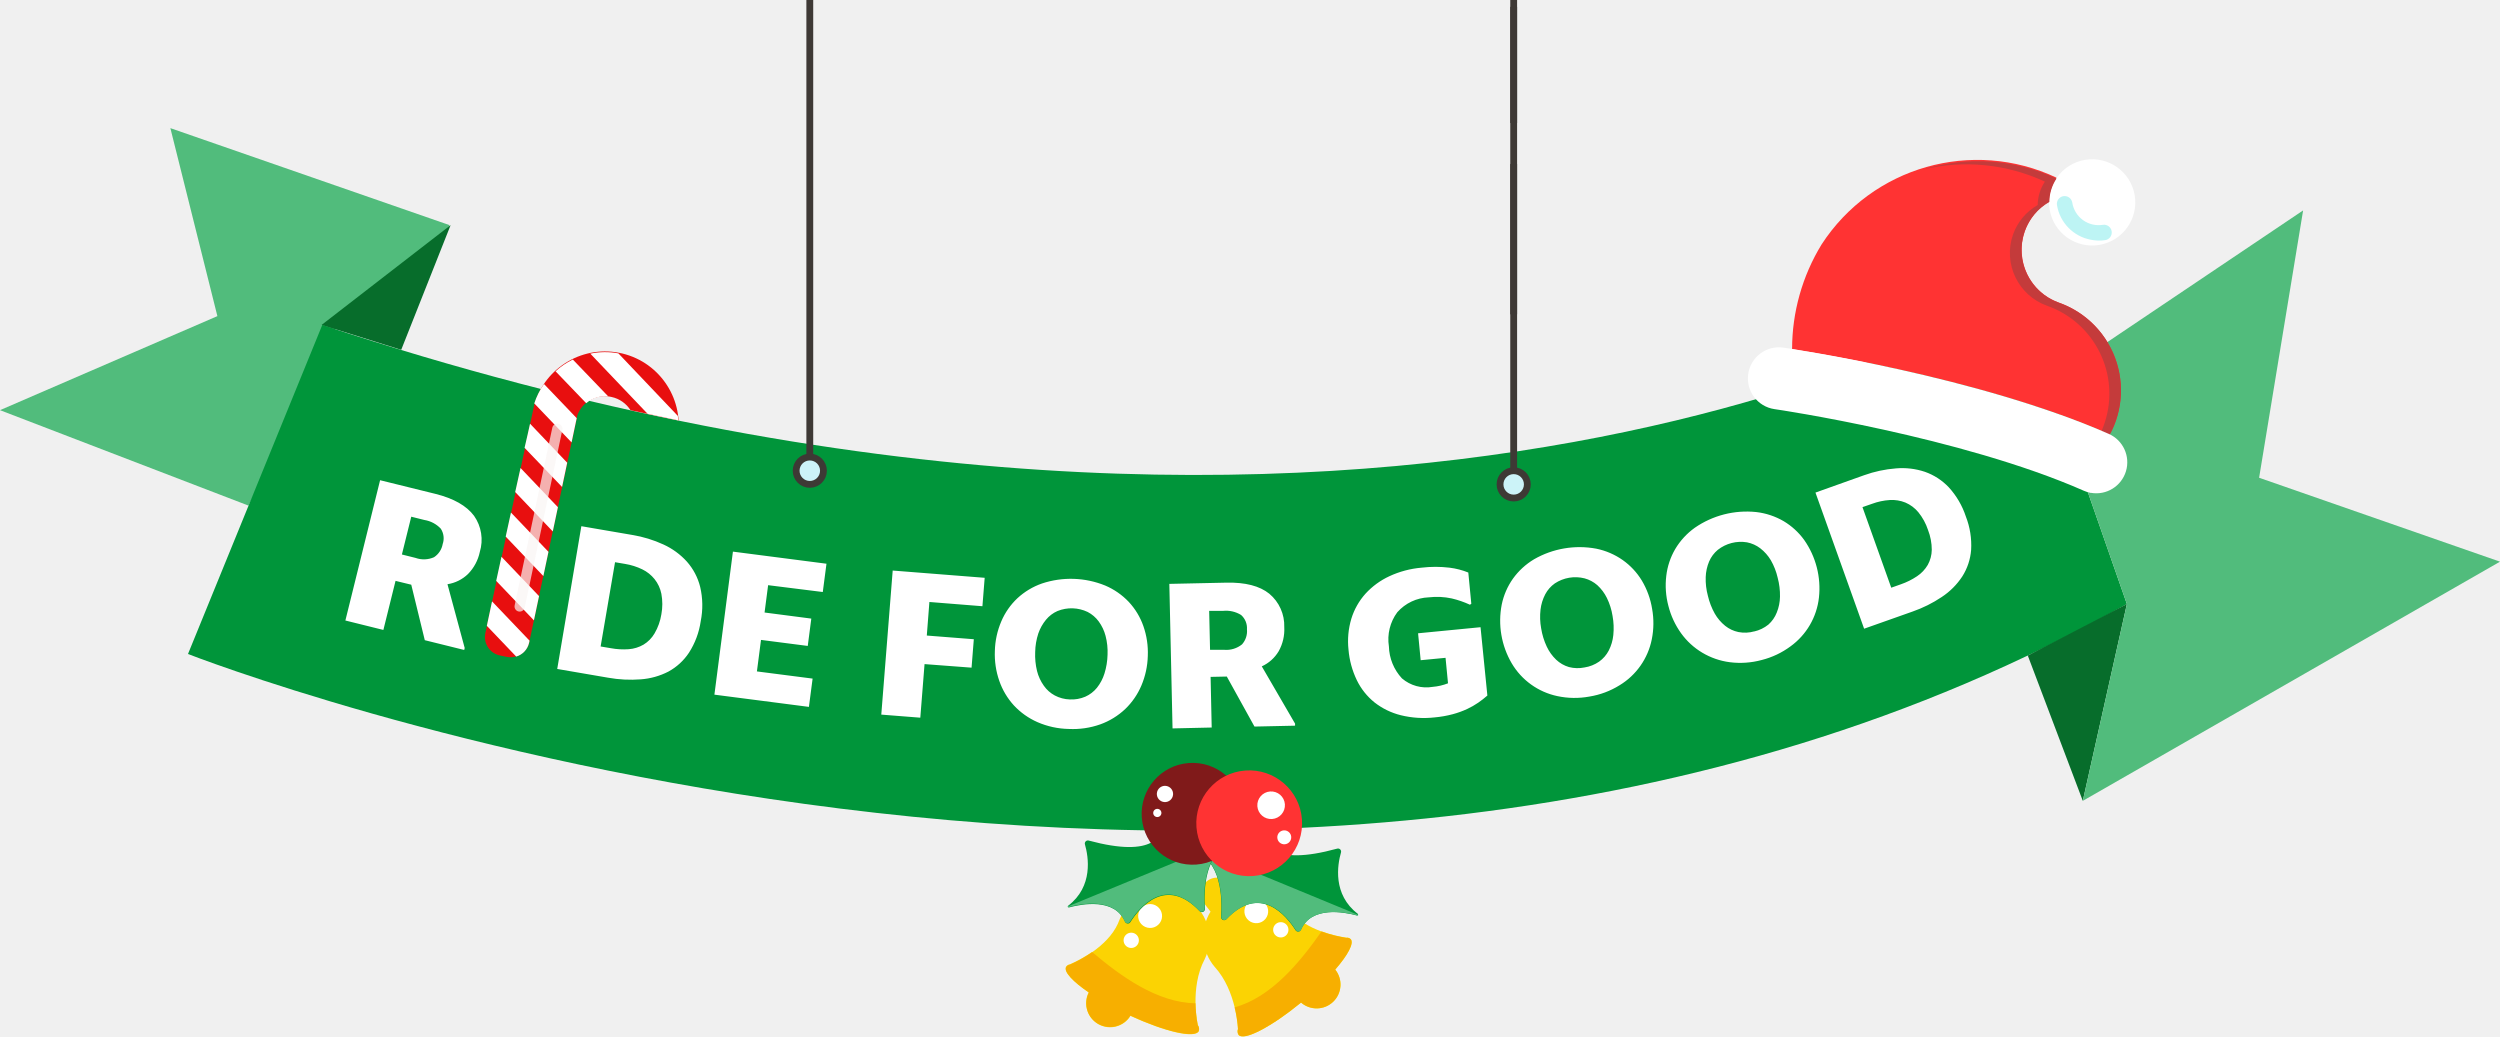
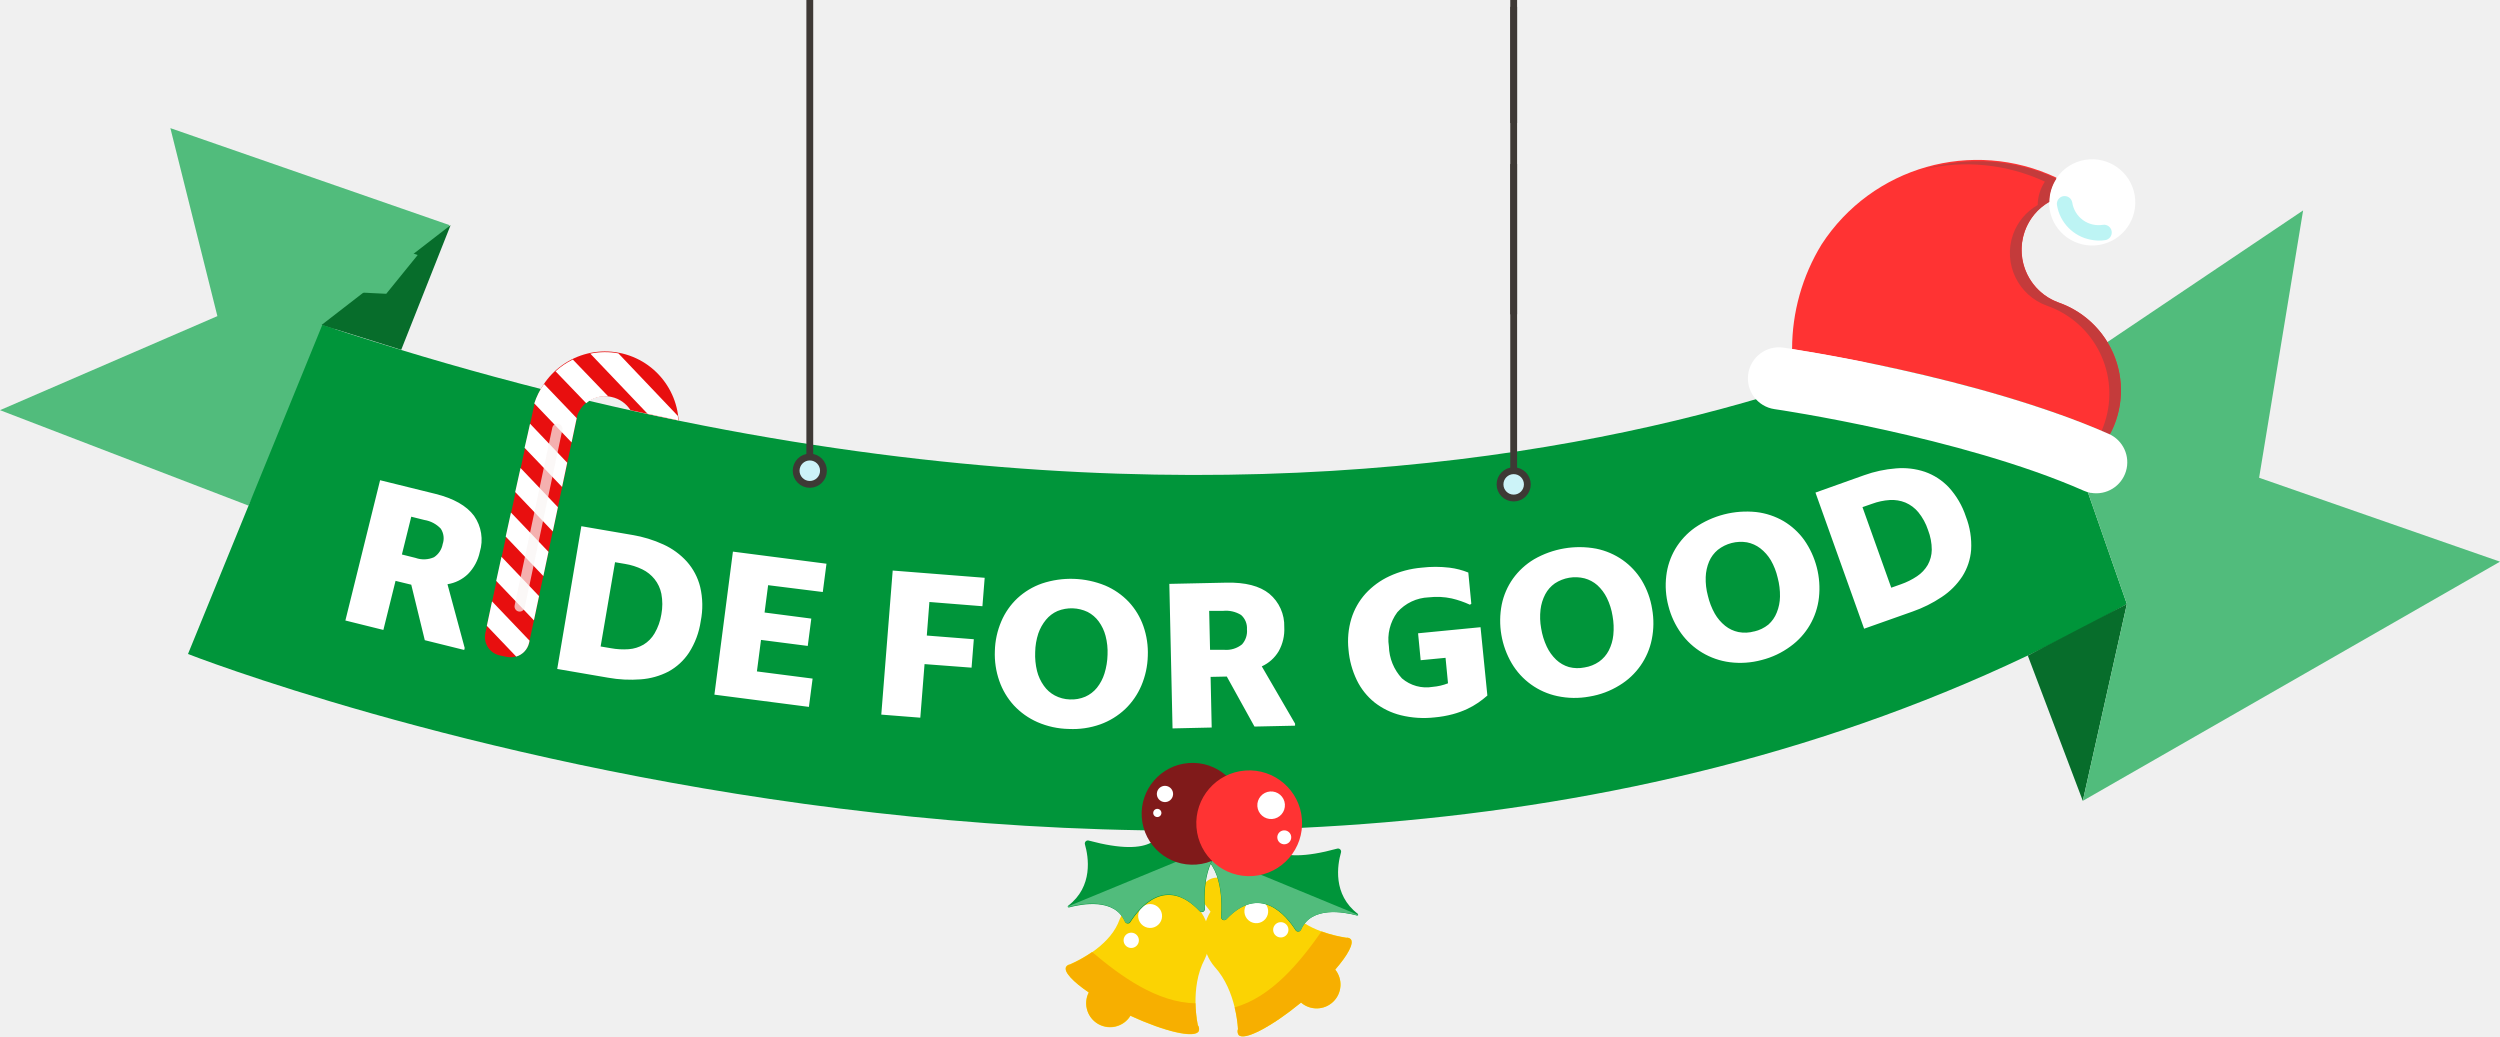
<svg xmlns="http://www.w3.org/2000/svg" viewBox="0 0 365.83 151.67">
  <defs>
    <style>.cls-1,.cls-7{fill:none}.cls-2{isolation:isolate}.cls-3{fill:#51bc7c}.cls-4{fill:#00953a}.cls-5{fill:#076d2b}.cls-6{fill:#fff}.cls-7,.cls-8{stroke:#3e3935;stroke-miterlimit:10}.cls-8{fill:#ccf3f8}.cls-9{clip-path:url(#clip-path)}.cls-10{fill:#e80f0f}.cls-11{fill:#f9f5f4;opacity:.7}.cls-12{fill:#ffd731}.cls-13,.cls-14{fill:#fbd303}.cls-14{mix-blend-mode:multiply}.cls-15{fill:#801a1a}.cls-16{fill:#f33}.cls-17{fill:#bdf4f4}.cls-18{fill:#c43b3b}</style>
    <clipPath id="clip-path">
      <path class="cls-1" d="M90.49 59.65l11.44 2.43-4.33-13.41-15.33-7.25-12.35 8.16-3.08 13.8s-4.34 33.21-4.34 33.5 15.68 7.21 15.68 7.21" />
    </clipPath>
  </defs>
  <g class="cls-2">
    <g id="Layer_2" data-name="Layer 2">
-       <g id="signboard">
-         <path class="cls-3" d="M65.77 32.94L24.93 18.75l6.88 27.51L0 60.02l36.37 13.97 12.59-25.85 10.32 1.2 6.49-16.4z" />
-         <path class="cls-4" d="M47.16 47.55L27.51 95.7s159.91 62.76 283.72-7.31l-15.9-45.57s-90.96 56.75-248.17 4.73z" />
-         <path class="cls-5" d="M311.23 88.39l-6.45 28.8-8.05-21.26 14.5-7.54z" />
-         <path class="cls-3" d="M299.85 55.79l37.17-25-6.44 39.12 35.25 12.28-61.05 35 6.45-28.8-11.38-32.6z" />
-         <path class="cls-5" d="M58.71 51.19l7.23-18.25-18.87 14.6 11.64 3.65z" />
-         <path class="cls-6" d="M60.18 85.56l-2.3-.56-1.78 7.18-5.56-1.38 5.08-20.53 8.1 2q4 1 5.65 3.21a6.1 6.1 0 0 1 .84 5.29A6.51 6.51 0 0 1 68.48 84a5.55 5.55 0 0 1-3 1.49L68 94.82l-.07.29-5.77-1.43zm0-9.95l-1.37 5.53 2 .5a3.65 3.65 0 0 0 2.7-.1 2.9 2.9 0 0 0 1.27-1.93 2.57 2.57 0 0 0-.28-2.25 4.22 4.22 0 0 0-2.4-1.27zM85.07 77l7.45 1.28a17.85 17.85 0 0 1 4.57 1.4 10.51 10.51 0 0 1 3.43 2.51 8.77 8.77 0 0 1 1.94 3.7 11.78 11.78 0 0 1 .08 5 11.58 11.58 0 0 1-1.72 4.62 8.45 8.45 0 0 1-3 2.76 10.49 10.49 0 0 1-4.06 1.14 18.78 18.78 0 0 1-4.77-.24l-7.45-1.28zM90 82.27L87.89 94.6l1.48.25A10.28 10.28 0 0 0 92 95a5.07 5.07 0 0 0 2.17-.67 4.68 4.68 0 0 0 1.61-1.64 8 8 0 0 0 1-2.8 8.15 8.15 0 0 0 0-3 5 5 0 0 0-1-2.15A5.24 5.24 0 0 0 94 83.32a9.13 9.13 0 0 0-2.53-.8zm17.25-1.55l13.69 1.77-.54 4.14-8-1-.52 4 6.84.89-.52 4-6.84-.88-.6 4.61 8.15 1.05-.54 4.14-13.83-1.79zm28.04 16.46l-.62 7.84-5.71-.45 1.67-21.08 13.46 1.06-.33 4.16-7.76-.62-.38 4.91 6.88.54-.33 4.16zm21.11 9.49a12 12 0 0 1-4.59-1 10.46 10.46 0 0 1-3.45-2.45 10.35 10.35 0 0 1-2.13-3.58 11.83 11.83 0 0 1-.65-4.39 11.7 11.7 0 0 1 .94-4.32 10.06 10.06 0 0 1 2.36-3.39 10.29 10.29 0 0 1 3.6-2.16 13.35 13.35 0 0 1 9.24.3 10.35 10.35 0 0 1 3.45 2.39 10.11 10.11 0 0 1 2.14 3.54 11.72 11.72 0 0 1 .65 4.37 11.85 11.85 0 0 1-.94 4.34 10.35 10.35 0 0 1-2.36 3.43A10.46 10.46 0 0 1 161 106a12 12 0 0 1-4.6.67zm.14-4.32a5.11 5.11 0 0 0 2.27-.4 4.6 4.6 0 0 0 1.71-1.31 6.41 6.41 0 0 0 1.1-2.09 10 10 0 0 0 .45-2.75 9.29 9.29 0 0 0-.29-2.75 6.27 6.27 0 0 0-1-2.11 4.65 4.65 0 0 0-1.62-1.39 5.48 5.48 0 0 0-4.41-.14 4.54 4.54 0 0 0-1.69 1.28 6.49 6.49 0 0 0-1.12 2 9.26 9.26 0 0 0-.46 2.72 9.93 9.93 0 0 0 .27 2.78 6.4 6.4 0 0 0 1 2.16 4.61 4.61 0 0 0 1.6 1.42 5 5 0 0 0 2.19.58zM179.52 99l-2.37.05.16 7.41-5.73.13-.47-21.15 8.34-.18q4.17-.09 6.29 1.62a6.1 6.1 0 0 1 2.19 4.89 6.49 6.49 0 0 1-.82 3.53 5.55 5.55 0 0 1-2.47 2.21l4.87 8.38v.3l-5.94.13zm-2.58-9.61l.13 5.7h2.1a3.65 3.65 0 0 0 2.58-.8 2.9 2.9 0 0 0 .72-2.2 2.57 2.57 0 0 0-.86-2.1 4.21 4.21 0 0 0-2.65-.6zm39.38 13.43a11.24 11.24 0 0 1-1.63.93 13.05 13.05 0 0 1-2.1.76 15.74 15.74 0 0 1-2.67.47 14.11 14.11 0 0 1-4.94-.32 10.24 10.24 0 0 1-3.84-1.87 9.48 9.48 0 0 1-2.59-3.25 12.72 12.72 0 0 1-1.22-4.46 11.41 11.41 0 0 1 .42-4.56 9.76 9.76 0 0 1 2.07-3.65 11 11 0 0 1 3.49-2.55 14 14 0 0 1 4.69-1.25 17.36 17.36 0 0 1 4.12 0 10.88 10.88 0 0 1 2.74.71l.44 4.57-.2.14a14.06 14.06 0 0 0-2.67-.92 10.24 10.24 0 0 0-3.35-.16 6.46 6.46 0 0 0-4.61 2.18 6.67 6.67 0 0 0-1.23 5 7.15 7.15 0 0 0 1.91 4.68 5.49 5.49 0 0 0 4.5 1.24 7.92 7.92 0 0 0 2.24-.52l-.36-3.73-3.64.35-.38-3.94 9.14-.89 1 10a14.91 14.91 0 0 1-1.33 1.04zm16.26-.89a12 12 0 0 1-4.7-.07 10.2 10.2 0 0 1-6.67-4.8 12.35 12.35 0 0 1-1.46-8.59 10.08 10.08 0 0 1 1.64-3.79 10.32 10.32 0 0 1 3.09-2.84 13.35 13.35 0 0 1 9.11-1.55 10.34 10.34 0 0 1 3.86 1.66 10.07 10.07 0 0 1 2.8 3 11.72 11.72 0 0 1 1.51 4.16 11.86 11.86 0 0 1-.05 4.44 10.2 10.2 0 0 1-4.72 6.73 12 12 0 0 1-4.41 1.65zm-.72-4.26a5.11 5.11 0 0 0 2.14-.85 4.58 4.58 0 0 0 1.41-1.62 6.38 6.38 0 0 0 .67-2.27 9.92 9.92 0 0 0-.11-2.79 9.27 9.27 0 0 0-.83-2.64 6.3 6.3 0 0 0-1.4-1.87 4.69 4.69 0 0 0-1.87-1 5.47 5.47 0 0 0-4.35.74 4.54 4.54 0 0 0-1.4 1.59 6.46 6.46 0 0 0-.69 2.23 9.26 9.26 0 0 0 .09 2.76 9.92 9.92 0 0 0 .82 2.67 6.4 6.4 0 0 0 1.38 1.92 4.62 4.62 0 0 0 1.86 1.07 5 5 0 0 0 2.28.06zm25.93-1.09a12 12 0 0 1-4.69.32 10.46 10.46 0 0 1-4-1.39 10.34 10.34 0 0 1-3.1-2.84 11.86 11.86 0 0 1-1.86-4 11.71 11.71 0 0 1-.31-4.41 10.07 10.07 0 0 1 1.31-3.92 10.3 10.3 0 0 1 2.86-3.11 13.36 13.36 0 0 1 9-2.3 10.33 10.33 0 0 1 4 1.33 10.09 10.09 0 0 1 3 2.74 12.34 12.34 0 0 1 2.17 8.44 10.2 10.2 0 0 1-4.17 7.15 12 12 0 0 1-4.21 1.99zm-1.08-4.18a5.13 5.13 0 0 0 2.06-1 4.59 4.59 0 0 0 1.23-1.77 6.4 6.4 0 0 0 .47-2.32 9.92 9.92 0 0 0-.34-2.77 9.24 9.24 0 0 0-1-2.56 6.29 6.29 0 0 0-1.55-1.75 4.67 4.67 0 0 0-1.94-.87 5.47 5.47 0 0 0-4.27 1.1 4.56 4.56 0 0 0-1.27 1.7 6.46 6.46 0 0 0-.5 2.28 9.3 9.3 0 0 0 .32 2.75 9.94 9.94 0 0 0 1 2.59 6.35 6.35 0 0 0 1.53 1.8 4.6 4.6 0 0 0 1.94.91 5 5 0 0 0 2.32-.1zm8.95-20.32l7.12-2.54a17.87 17.87 0 0 1 4.67-1 10.48 10.48 0 0 1 4.22.5 8.8 8.8 0 0 1 3.5 2.27 11.78 11.78 0 0 1 2.5 4.28 11.57 11.57 0 0 1 .77 4.87 8.44 8.44 0 0 1-1.3 3.9 10.5 10.5 0 0 1-3 3 18.69 18.69 0 0 1-4.27 2.13L272.78 92zm6.88 2.13L276.75 86l1.41-.5a10.3 10.3 0 0 0 2.37-1.18 5.08 5.08 0 0 0 1.56-1.65 4.66 4.66 0 0 0 .59-2.21 8 8 0 0 0-.55-2.91 8.18 8.18 0 0 0-1.42-2.6 5 5 0 0 0-1.89-1.41 5.22 5.22 0 0 0-2.28-.37 9.08 9.08 0 0 0-2.59.55z" />
-         <path class="cls-7" d="M118.5 0v71m103-71v71" />
-         <circle class="cls-8" cx="221.5" cy="70.88" r="2" />
-         <circle class="cls-8" cx="118.5" cy="68.88" r="2" />
-         <path class="cls-7" d="M221.5 24v22" />
-         <g class="cls-9">
-           <path class="cls-10" d="M78.19 59.19a10.78 10.78 0 0 1 20.93 5.08c0 .07-1.66 7.91-1.66 7.91a2.87 2.87 0 0 1-3.32 2.31l-.91-.19a2.81 2.81 0 0 1-2-3.44s1.62-7.61 1.63-7.65a4.38 4.38 0 0 0-3.37-5.12 4.26 4.26 0 0 0-5 2.66l-7.06 33.31a2.83 2.83 0 0 1-3.34 2.05l-.91-.19A2.75 2.75 0 0 1 71 92.76z" />
-           <path class="cls-1" d="M86.38 51.75L99 65l-.59 2.8-5.48-5.71a4.32 4.32 0 0 0-3.41-4A4.7 4.7 0 0 0 89 58l-5.17-5.39a10.71 10.71 0 0 1 2.55-.86zM72.63 85l5.5 5.77-.62 3L72 88c.18-1 .41-2 .63-3zm5.56-25.81v-.13l5.45 5.71-.62 3L77.56 62c.37-1.76.63-2.8.63-2.81zm-1.39 6.35l5.47 5.73-.63 3-5.49-5.74c.22-1.09.45-2.08.65-2.99zM74 78.52l5.49 5.75-.63 3-5.52-5.76c.24-1.03.46-2.01.66-2.99zM75.41 72l5.48 5.74-.62 3L74.76 75c.24-1 .44-2 .65-3zm22.06.12a3 3 0 0 1-1 1.65l-4.84-5 .63-2.95 5.35 5.58zm-6.72-20.36a10.8 10.8 0 0 1 8.45 9.1l-8.7-9.15zm-9.46 2.55L85.74 59a5.61 5.61 0 0 0-1.25 1.76l-.1.47-4.79-5a10.9 10.9 0 0 1 1.69-1.92zm10.23 18.61l.87.91a2.63 2.63 0 0 1-.87-.91z" />
-           <path class="cls-6" d="M90.49 51.71l8.7 9.15a10.72 10.72 0 0 1-.08 3.4L99 65 86.38 51.75a10.71 10.71 0 0 1 4.11-.04zm-6.67.9L89 58a4.38 4.38 0 0 0-3.22 1l-4.49-4.67a10.83 10.83 0 0 1 2.53-1.72zm13.81 18.73l-5.35-5.58.55-2.59a4.37 4.37 0 0 0 .07-1.09l5.48 5.71zm-6.43-.49l.45-2.13 4.83 5.13a2.69 2.69 0 0 1-2.34.63l-.91-.19a2.81 2.81 0 0 1-2.03-3.44zM79.6 56.19l4.79 5-.75 3.55-5.46-5.71a10.75 10.75 0 0 1 1.42-2.84zM77.56 62L83 67.71l-.75 3.55-5.49-5.73c.31-1.36.59-2.53.8-3.53zm-1.39 6.48l5.47 5.74-.75 3.55-5.5-5.77c.26-1.21.53-2.39.78-3.52zM74.77 75l5.49 5.75-.75 3.55L74 78.52c.25-1.19.53-2.38.77-3.52zm-1.39 6.47l5.5 5.76-.75 3.55L72.61 85c.25-1.15.52-2.33.77-3.53zM72 88l5.49 5.75-.07.33a2.73 2.73 0 0 1-1.88 2l-4.3-4.5z" />
-           <path class="cls-11" d="M75.31 88.59a.75.75 0 0 0 .58.89.75.75 0 0 0 .89-.58l5.51-26a.75.75 0 0 0-.58-.89.75.75 0 0 0-.89.58zm18.77-17.18a.86.86 0 0 0 .66 1 .86.86 0 0 0 1-.66l1.82-8.6a.86.86 0 0 0-.66-1 .86.86 0 0 0-1 .66z" />
+       <g id="title">
+         <g id="signboard">
+           <path class="cls-3" d="M65.77 32.94L24.93 18.75l6.88 27.51L0 60.02l36.37 13.97 12.59-25.85 10.32 1.2 6.49-16.4z" />
+           <path class="cls-4" d="M47.16 47.55L27.51 95.7s159.91 62.76 283.72-7.31l-15.9-45.57s-90.96 56.75-248.17 4.73z" />
+           <path class="cls-5" d="M311.23 88.39l-6.45 28.8-8.05-21.26 14.5-7.54z" />
+           <path class="cls-3" d="M299.85 55.79l37.17-25-6.44 39.12 35.25 12.28-61.05 35 6.45-28.8-11.38-32.6z" />
+           <path class="cls-5" d="M58.71 51.19l7.23-18.25-18.87 14.6 11.64 3.65z" />
+           <path class="cls-6" d="M60.18 85.56l-2.3-.56-1.78 7.18-5.56-1.38 5.08-20.53 8.1 2q4 1 5.65 3.21a6.1 6.1 0 0 1 .84 5.29A6.51 6.51 0 0 1 68.48 84a5.55 5.55 0 0 1-3 1.49L68 94.82l-.07.29-5.77-1.43zm0-9.95l-1.37 5.53 2 .5a3.65 3.65 0 0 0 2.7-.1 2.9 2.9 0 0 0 1.27-1.93 2.57 2.57 0 0 0-.28-2.25 4.22 4.22 0 0 0-2.4-1.27zM85.07 77l7.45 1.28a17.85 17.85 0 0 1 4.57 1.4 10.51 10.51 0 0 1 3.43 2.51 8.77 8.77 0 0 1 1.94 3.7 11.78 11.78 0 0 1 .08 5 11.58 11.58 0 0 1-1.72 4.62 8.45 8.45 0 0 1-3 2.76 10.49 10.49 0 0 1-4.06 1.14 18.78 18.78 0 0 1-4.77-.24l-7.45-1.28zM90 82.27L87.89 94.6l1.48.25A10.28 10.28 0 0 0 92 95a5.07 5.07 0 0 0 2.17-.67 4.68 4.68 0 0 0 1.61-1.64 8 8 0 0 0 1-2.8 8.15 8.15 0 0 0 0-3 5 5 0 0 0-1-2.15A5.24 5.24 0 0 0 94 83.32a9.13 9.13 0 0 0-2.53-.8zm17.25-1.55l13.69 1.77-.54 4.14-8-1-.52 4 6.84.89-.52 4-6.84-.88-.6 4.61 8.15 1.05-.54 4.14-13.83-1.79zm28.04 16.46l-.62 7.84-5.71-.45 1.67-21.08 13.46 1.06-.33 4.16-7.76-.62-.38 4.91 6.88.54-.33 4.16zm21.11 9.49a12 12 0 0 1-4.59-1 10.46 10.46 0 0 1-3.45-2.45 10.35 10.35 0 0 1-2.13-3.58 11.83 11.83 0 0 1-.65-4.39 11.7 11.7 0 0 1 .94-4.32 10.06 10.06 0 0 1 2.36-3.39 10.29 10.29 0 0 1 3.6-2.16 13.35 13.35 0 0 1 9.24.3 10.35 10.35 0 0 1 3.45 2.39 10.11 10.11 0 0 1 2.14 3.54 11.72 11.72 0 0 1 .65 4.37 11.85 11.85 0 0 1-.94 4.34 10.35 10.35 0 0 1-2.36 3.43A10.46 10.46 0 0 1 161 106a12 12 0 0 1-4.6.67zm.14-4.32a5.11 5.11 0 0 0 2.27-.4 4.6 4.6 0 0 0 1.71-1.31 6.41 6.41 0 0 0 1.1-2.09 10 10 0 0 0 .45-2.75 9.29 9.29 0 0 0-.29-2.75 6.27 6.27 0 0 0-1-2.11 4.65 4.65 0 0 0-1.62-1.39 5.48 5.48 0 0 0-4.41-.14 4.54 4.54 0 0 0-1.69 1.28 6.49 6.49 0 0 0-1.12 2 9.26 9.26 0 0 0-.46 2.72 9.93 9.93 0 0 0 .27 2.78 6.4 6.4 0 0 0 1 2.16 4.61 4.61 0 0 0 1.6 1.42 5 5 0 0 0 2.19.58zM179.52 99l-2.37.05.16 7.41-5.73.13-.47-21.15 8.34-.18q4.17-.09 6.29 1.62a6.1 6.1 0 0 1 2.19 4.89 6.49 6.49 0 0 1-.82 3.53 5.55 5.55 0 0 1-2.47 2.21l4.87 8.38v.3l-5.94.13zm-2.58-9.61l.13 5.7h2.1a3.65 3.65 0 0 0 2.58-.8 2.9 2.9 0 0 0 .72-2.2 2.57 2.57 0 0 0-.86-2.1 4.21 4.21 0 0 0-2.65-.6zm39.38 13.43a11.24 11.24 0 0 1-1.63.93 13.05 13.05 0 0 1-2.1.76 15.74 15.74 0 0 1-2.67.47 14.11 14.11 0 0 1-4.94-.32 10.24 10.24 0 0 1-3.84-1.87 9.48 9.48 0 0 1-2.59-3.25 12.72 12.72 0 0 1-1.22-4.46 11.41 11.41 0 0 1 .42-4.56 9.76 9.76 0 0 1 2.07-3.65 11 11 0 0 1 3.49-2.55 14 14 0 0 1 4.69-1.25 17.36 17.36 0 0 1 4.12 0 10.88 10.88 0 0 1 2.74.71l.44 4.57-.2.14a14.06 14.06 0 0 0-2.67-.92 10.24 10.24 0 0 0-3.35-.16 6.46 6.46 0 0 0-4.61 2.18 6.67 6.67 0 0 0-1.23 5 7.15 7.15 0 0 0 1.91 4.68 5.49 5.49 0 0 0 4.5 1.24 7.92 7.92 0 0 0 2.24-.52l-.36-3.73-3.64.35-.38-3.94 9.14-.89 1 10a14.91 14.91 0 0 1-1.33 1.04zm16.26-.89a12 12 0 0 1-4.7-.07 10.2 10.2 0 0 1-6.67-4.8 12.35 12.35 0 0 1-1.46-8.59 10.08 10.08 0 0 1 1.64-3.79 10.32 10.32 0 0 1 3.09-2.84 13.35 13.35 0 0 1 9.11-1.55 10.34 10.34 0 0 1 3.86 1.66 10.07 10.07 0 0 1 2.8 3 11.72 11.72 0 0 1 1.51 4.16 11.86 11.86 0 0 1-.05 4.44 10.2 10.2 0 0 1-4.72 6.73 12 12 0 0 1-4.41 1.65zm-.72-4.26a5.11 5.11 0 0 0 2.14-.85 4.58 4.58 0 0 0 1.41-1.62 6.38 6.38 0 0 0 .67-2.27 9.92 9.92 0 0 0-.11-2.79 9.27 9.27 0 0 0-.83-2.64 6.3 6.3 0 0 0-1.4-1.87 4.69 4.69 0 0 0-1.87-1 5.47 5.47 0 0 0-4.35.74 4.54 4.54 0 0 0-1.4 1.59 6.46 6.46 0 0 0-.69 2.23 9.26 9.26 0 0 0 .09 2.76 9.92 9.92 0 0 0 .82 2.67 6.4 6.4 0 0 0 1.38 1.92 4.62 4.62 0 0 0 1.86 1.07 5 5 0 0 0 2.28.06zm25.93-1.09a12 12 0 0 1-4.69.32 10.46 10.46 0 0 1-4-1.39 10.34 10.34 0 0 1-3.1-2.84 11.86 11.86 0 0 1-1.86-4 11.71 11.71 0 0 1-.31-4.41 10.07 10.07 0 0 1 1.31-3.92 10.3 10.3 0 0 1 2.86-3.11 13.36 13.36 0 0 1 9-2.3 10.33 10.33 0 0 1 4 1.33 10.09 10.09 0 0 1 3 2.74 12.34 12.34 0 0 1 2.17 8.44 10.2 10.2 0 0 1-4.17 7.15 12 12 0 0 1-4.21 1.99zm-1.08-4.18a5.13 5.13 0 0 0 2.06-1 4.59 4.59 0 0 0 1.23-1.77 6.4 6.4 0 0 0 .47-2.32 9.92 9.92 0 0 0-.34-2.77 9.24 9.24 0 0 0-1-2.56 6.29 6.29 0 0 0-1.55-1.75 4.67 4.67 0 0 0-1.94-.87 5.47 5.47 0 0 0-4.27 1.1 4.56 4.56 0 0 0-1.27 1.7 6.46 6.46 0 0 0-.5 2.28 9.3 9.3 0 0 0 .32 2.75 9.94 9.94 0 0 0 1 2.59 6.35 6.35 0 0 0 1.53 1.8 4.6 4.6 0 0 0 1.94.91 5 5 0 0 0 2.32-.1zm8.95-20.32l7.12-2.54a17.87 17.87 0 0 1 4.67-1 10.48 10.48 0 0 1 4.22.5 8.8 8.8 0 0 1 3.5 2.27 11.78 11.78 0 0 1 2.5 4.28 11.57 11.57 0 0 1 .77 4.87 8.44 8.44 0 0 1-1.3 3.9 10.5 10.5 0 0 1-3 3 18.69 18.69 0 0 1-4.27 2.13L272.78 92zm6.88 2.13L276.75 86l1.41-.5a10.3 10.3 0 0 0 2.37-1.18 5.08 5.08 0 0 0 1.56-1.65 4.66 4.66 0 0 0 .59-2.21 8 8 0 0 0-.55-2.91 8.18 8.18 0 0 0-1.42-2.6 5 5 0 0 0-1.89-1.41 5.22 5.22 0 0 0-2.28-.37 9.08 9.08 0 0 0-2.59.55z" />
+           <path class="cls-7" d="M118.5 0v71m103-71v71" />
+           <circle class="cls-8" cx="221.5" cy="70.88" r="2" />
+           <circle class="cls-8" cx="118.5" cy="68.88" r="2" />
+           <path class="cls-7" d="M221.5 24v22" />
+           <g class="cls-9" id="candy">
+             <path class="cls-10" d="M78.19 59.19a10.78 10.78 0 0 1 20.93 5.08c0 .07-1.66 7.91-1.66 7.91a2.87 2.87 0 0 1-3.32 2.31l-.91-.19a2.81 2.81 0 0 1-2-3.44s1.62-7.61 1.63-7.65a4.38 4.38 0 0 0-3.37-5.12 4.26 4.26 0 0 0-5 2.66l-7.06 33.31a2.83 2.83 0 0 1-3.34 2.05l-.91-.19A2.75 2.75 0 0 1 71 92.76z" />
+             <path class="cls-1" d="M86.38 51.75L99 65l-.59 2.8-5.48-5.71a4.32 4.32 0 0 0-3.41-4A4.7 4.7 0 0 0 89 58l-5.17-5.39a10.71 10.71 0 0 1 2.55-.86zM72.63 85l5.5 5.77-.62 3L72 88c.18-1 .41-2 .63-3zm5.56-25.81v-.13l5.45 5.71-.62 3L77.56 62c.37-1.76.63-2.8.63-2.81zm-1.39 6.35l5.47 5.73-.63 3-5.49-5.74c.22-1.09.45-2.08.65-2.99zM74 78.52l5.49 5.75-.63 3-5.52-5.76c.24-1.03.46-2.01.66-2.99zM75.41 72l5.48 5.74-.62 3L74.76 75c.24-1 .44-2 .65-3zm22.06.12a3 3 0 0 1-1 1.65l-4.84-5 .63-2.95 5.35 5.58zm-6.72-20.36a10.8 10.8 0 0 1 8.45 9.1l-8.7-9.15zm-9.46 2.55L85.74 59a5.61 5.61 0 0 0-1.25 1.76l-.1.47-4.79-5a10.9 10.9 0 0 1 1.69-1.92zm10.23 18.61l.87.91a2.63 2.63 0 0 1-.87-.91z" />
+             <path class="cls-6" d="M90.49 51.71l8.7 9.15a10.72 10.72 0 0 1-.08 3.4L99 65 86.38 51.75a10.71 10.71 0 0 1 4.11-.04zm-6.67.9L89 58a4.38 4.38 0 0 0-3.22 1l-4.49-4.67a10.83 10.83 0 0 1 2.53-1.72zm13.81 18.73l-5.35-5.58.55-2.59a4.37 4.37 0 0 0 .07-1.09l5.48 5.71zm-6.43-.49l.45-2.13 4.83 5.13a2.69 2.69 0 0 1-2.34.63l-.91-.19a2.81 2.81 0 0 1-2.03-3.44zM79.6 56.19l4.79 5-.75 3.55-5.46-5.71a10.75 10.75 0 0 1 1.42-2.84zM77.56 62L83 67.71l-.75 3.55-5.49-5.73c.31-1.36.59-2.53.8-3.53zm-1.39 6.48l5.47 5.74-.75 3.55-5.5-5.77c.26-1.21.53-2.39.78-3.52zM74.77 75l5.49 5.75-.75 3.55L74 78.52c.25-1.19.53-2.38.77-3.52zm-1.39 6.47l5.5 5.76-.75 3.55L72.61 85c.25-1.15.52-2.33.77-3.53zM72 88l5.49 5.75-.07.33a2.73 2.73 0 0 1-1.88 2l-4.3-4.5z" />
+             <path class="cls-11" d="M75.31 88.59a.75.75 0 0 0 .58.89.75.75 0 0 0 .89-.58l5.51-26a.75.75 0 0 0-.58-.89.75.75 0 0 0-.89.58zm18.77-17.18a.86.86 0 0 0 .66 1 .86.86 0 0 0 1-.66l1.82-8.6a.86.86 0 0 0-.66-1 .86.86 0 0 0-1 .66z" />
+           </g>
+           <g id="bells">
+             <g id="bell-right">
+               <path class="cls-13" d="M181.23 151.45a.94.94 0 0 1-.07-.87s-.2-5.58-3.41-9.09a6.87 6.87 0 0 1-.61-8.09l-.91-1.17a2.35 2.35 0 0 1 3.7-2.9l.91 1.17a7 7 0 0 1 7.4 2.11l.1.13c.13.17.25.32.36.49 2.4 2.95 7 3.81 8.3 4a.79.79 0 0 1 .66.21c.51.6-.42 2.32-2.27 4.45a3.49 3.49 0 0 1-5 4.83c-4.39 3.56-8.39 5.66-9.16 4.73z" />
+               <path class="cls-14" d="M181.15 150.58a17.46 17.46 0 0 0-.49-3.17c5.41-1.5 9.6-6.65 12.73-11.12a19 19 0 0 0 3.6.92.79.79 0 0 1 .66.21c.51.6-.42 2.32-2.27 4.45a3.49 3.49 0 0 1-5 4.83c-4.31 3.56-8.31 5.66-9.11 4.73a.94.94 0 0 1-.12-.85z" />
+               <circle class="cls-6" cx="183.84" cy="133.35" r="1.74" transform="rotate(-51.04 183.844 133.358)" />
+               <circle class="cls-6" cx="187.42" cy="136.07" r="1.12" transform="rotate(-51.03 187.412 136.064)" />
+             </g>
+             <g id="bell-left">
+               <path class="cls-13" d="M175.43 150.89a.93.93 0 0 0-.15-.86s-1.23-5.45 1-9.66a6.87 6.87 0 0 0-1.47-8l.59-1.36a2.35 2.35 0 0 0-4.31-1.86l-.59 1.36a7 7 0 0 0-6.62 3.92l-.06.15c-.09.19-.16.37-.23.57-1.57 3.46-5.84 5.48-7 6a.79.79 0 0 0-.58.38c-.34.71 1 2.13 3.33 3.72a3.49 3.49 0 0 0 6.09 3.4c5.06 2.35 9.47 3.35 10 2.24z" />
+               <path class="cls-14" d="M175.28 150a17.6 17.6 0 0 1-.34-3.19c-5.61-.07-11-4-15.14-7.51a19 19 0 0 1-3.24 1.81.79.79 0 0 0-.58.38c-.34.71 1 2.13 3.33 3.72a3.49 3.49 0 0 0 6.09 3.4c5.07 2.35 9.48 3.36 10 2.25a.93.93 0 0 0-.12-.86z" />
+               <circle class="cls-6" cx="168.3" cy="134.06" r="1.75" transform="rotate(-53.71 168.28 134.052)" />
+               <circle class="cls-6" cx="165.53" cy="137.59" r="1.12" transform="rotate(-53.73 165.543 137.589)" />
+             </g>
+             <path class="cls-4" d="M195.68 124.18a.45.45 0 0 1 .55.56c-.51 1.78-1.27 6.15 2.48 9a.13.13 0 0 1 0 .16.13.13 0 0 1-.15.07c-1.93-.52-6.68-1.4-8.19 2.08a.45.45 0 0 1-.8.06c-1.33-2.08-5.17-6.82-10.11-1.6a.45.45 0 0 1-.78-.34c.19-2.71.07-8.41-4.17-9.67l.44-1.29s5.35 1.67 9-2.48a.45.45 0 0 1 .79.33c-.08 2.43 1.26 5.78 10.94 3.12z" />
+             <path class="cls-3" d="M174.55 124.48c4.23 1.26 4.36 7 4.17 9.67a.45.45 0 0 0 .78.34c4.95-5.22 8.79-.48 10.11 1.6a.45.45 0 0 0 .8-.06c1.52-3.51 6.33-2.59 8.23-2.07a.07.07 0 0 0 .09 0 .07.07 0 0 0 0-.09l-24-9.9z" />
+             <path class="cls-4" d="M159.31 123a.45.45 0 0 0-.55.56c.51 1.78 1.27 6.15-2.48 9a.13.13 0 0 0 0 .16.13.13 0 0 0 .15.07c1.93-.52 6.68-1.4 8.19 2.08a.45.45 0 0 0 .8.06c1.33-2.08 5.17-6.82 10.12-1.6a.45.45 0 0 0 .78-.34c-.19-2.71-.07-8.41 4.17-9.67L180 122s-5.35 1.67-9-2.49a.45.45 0 0 0-.79.33c.12 2.42-1.21 5.77-10.9 3.16z" />
+             <path class="cls-3" d="M180.44 123.26c-4.24 1.26-4.36 7-4.17 9.67a.45.45 0 0 1-.78.34c-4.95-5.22-8.79-.48-10.12 1.6a.45.45 0 0 1-.8-.06c-1.52-3.51-6.33-2.59-8.23-2.07a.07.07 0 0 1-.09 0 .07.07 0 0 1 0-.09l24-9.9z" />
+             <circle class="cls-15" cx="174.5" cy="119.09" r="7.45" transform="rotate(-4.23 174.429 118.968)" />
+             <circle class="cls-16" cx="182.81" cy="120.46" r="7.74" transform="rotate(-4.22 182.955 120.62)" />
+             <circle class="cls-6" cx="186.01" cy="117.83" r="2.02" transform="rotate(-4.22 186.046 117.88)" />
+             <circle class="cls-6" cx="187.93" cy="122.53" r="1.02" transform="rotate(-4.2 187.893 122.54)" />
+             <circle class="cls-6" cx="170.47" cy="116.19" r="1.19" transform="rotate(-85.74 170.467 116.185)" />
+             <circle class="cls-6" cx="169.34" cy="118.95" r=".6" transform="rotate(-85.75 169.352 118.949)" />
+           </g>
+           <g id="hat">
+             <path class="cls-16" d="M308.57 63.51l.11.06a13 13 0 0 0 1-2.23 13.63 13.63 0 0 0-8.43-17.07 8.2 8.2 0 0 1-1.34-14.8 6.5 6.5 0 0 1 1.02-3.47 27.16 27.16 0 0 0-34.38 9.78 29.38 29.38 0 0 0-4.31 15.31C268 52 291.51 56 308.57 63.51z" />
+             <circle class="cls-6" cx="306.15" cy="29.61" r="6.31" transform="rotate(-14.99 306.175 29.61)" />
+             <path class="cls-17" d="M306 35.09a6.17 6.17 0 0 1-5-5.09 1.13 1.13 0 0 1 2.24-.35 3.9 3.9 0 0 0 4.47 3.25 1.13 1.13 0 0 1 .35 2.24 6 6 0 0 1-2.06-.05z" />
+             <path class="cls-18" d="M308 61.81a13.63 13.63 0 0 0-8.43-17.06 8.2 8.2 0 0 1-5-10.43 8.07 8.07 0 0 1 3.61-4.32 6.33 6.33 0 0 1 1.05-3.42 27.22 27.22 0 0 0-17.82-1.78 27.23 27.23 0 0 1 19.52 1.33 6.27 6.27 0 0 0-1.05 3.42 8.07 8.07 0 0 0-3.61 4.32 8.19 8.19 0 0 0 5 10.42 13.62 13.62 0 0 1 6.52 20.83 5.81 5.81 0 0 0-1-.61 13.26 13.26 0 0 0 1.21-2.7z" />
+             <path class="cls-6" d="M305.95 72.13a4.61 4.61 0 0 1-1-.31c-18-7.93-45-11.92-45.28-11.95a4.54 4.54 0 1 1 1.3-9c1.15.16 28.45 4.19 47.63 12.63a4.54 4.54 0 0 1-2.62 8.62z" />
+             <path class="cls-7" d="M221.5 1v17" />
+           </g>
+           <path class="cls-3" d="M48.25 32.85l12.87 4.47-4.6 5.67-6.02-.29-2.25-9.85z" />
        </g>
-         <path class="cls-13" d="M181.23 151.45a.94.94 0 0 1-.07-.87s-.2-5.58-3.41-9.09a6.87 6.87 0 0 1-.61-8.09l-.91-1.17a2.35 2.35 0 0 1 3.7-2.9l.91 1.17a7 7 0 0 1 7.4 2.11l.1.13c.13.17.25.32.36.49 2.4 2.95 7 3.81 8.3 4a.79.79 0 0 1 .66.21c.51.6-.42 2.32-2.27 4.45a3.49 3.49 0 0 1-5 4.83c-4.39 3.56-8.39 5.66-9.16 4.73z" />
-         <path class="cls-14" d="M181.15 150.58a17.46 17.46 0 0 0-.49-3.17c5.41-1.5 9.6-6.65 12.73-11.12a19 19 0 0 0 3.6.92.79.79 0 0 1 .66.21c.51.6-.42 2.32-2.27 4.45a3.49 3.49 0 0 1-5 4.83c-4.31 3.56-8.31 5.66-9.11 4.73a.94.94 0 0 1-.12-.85z" />
-         <circle class="cls-6" cx="183.84" cy="133.35" r="1.74" transform="rotate(-51.04 183.844 133.358)" />
-         <circle class="cls-6" cx="187.42" cy="136.07" r="1.12" transform="rotate(-51.03 187.412 136.064)" />
-         <path class="cls-13" d="M175.43 150.89a.93.93 0 0 0-.15-.86s-1.23-5.45 1-9.66a6.87 6.87 0 0 0-1.47-8l.59-1.36a2.35 2.35 0 0 0-4.31-1.86l-.59 1.36a7 7 0 0 0-6.62 3.92l-.06.15c-.09.19-.16.37-.23.57-1.57 3.46-5.84 5.48-7 6a.79.79 0 0 0-.58.38c-.34.71 1 2.13 3.33 3.72a3.49 3.49 0 0 0 6.09 3.4c5.06 2.35 9.47 3.35 10 2.24z" />
-         <path class="cls-14" d="M175.28 150a17.6 17.6 0 0 1-.34-3.19c-5.61-.07-11-4-15.14-7.51a19 19 0 0 1-3.24 1.81.79.79 0 0 0-.58.38c-.34.71 1 2.13 3.33 3.72a3.49 3.49 0 0 0 6.09 3.4c5.07 2.35 9.48 3.36 10 2.25a.93.93 0 0 0-.12-.86z" />
-         <circle class="cls-6" cx="168.3" cy="134.06" r="1.75" transform="rotate(-53.71 168.28 134.052)" />
-         <circle class="cls-6" cx="165.53" cy="137.59" r="1.12" transform="rotate(-53.73 165.543 137.589)" />
-         <path class="cls-4" d="M195.68 124.18a.45.45 0 0 1 .55.56c-.51 1.78-1.27 6.15 2.48 9a.13.13 0 0 1 0 .16.13.13 0 0 1-.15.07c-1.93-.52-6.68-1.4-8.19 2.08a.45.45 0 0 1-.8.06c-1.33-2.08-5.17-6.82-10.11-1.6a.45.45 0 0 1-.78-.34c.19-2.71.07-8.41-4.17-9.67l.44-1.29s5.35 1.67 9-2.48a.45.45 0 0 1 .79.33c-.08 2.43 1.26 5.78 10.94 3.12z" />
-         <path class="cls-3" d="M174.55 124.48c4.23 1.26 4.36 7 4.17 9.67a.45.45 0 0 0 .78.34c4.95-5.22 8.79-.48 10.11 1.6a.45.45 0 0 0 .8-.06c1.52-3.51 6.33-2.59 8.23-2.07a.07.07 0 0 0 .09 0 .07.07 0 0 0 0-.09l-24-9.9z" />
-         <path class="cls-4" d="M159.31 123a.45.45 0 0 0-.55.56c.51 1.78 1.27 6.15-2.48 9a.13.13 0 0 0 0 .16.13.13 0 0 0 .15.07c1.93-.52 6.68-1.4 8.19 2.08a.45.45 0 0 0 .8.06c1.33-2.08 5.17-6.82 10.12-1.6a.45.45 0 0 0 .78-.34c-.19-2.71-.07-8.41 4.17-9.67L180 122s-5.35 1.67-9-2.49a.45.45 0 0 0-.79.33c.12 2.42-1.21 5.77-10.9 3.16z" />
-         <path class="cls-3" d="M180.44 123.26c-4.24 1.26-4.36 7-4.17 9.67a.45.45 0 0 1-.78.34c-4.95-5.22-8.79-.48-10.12 1.6a.45.45 0 0 1-.8-.06c-1.52-3.51-6.33-2.59-8.23-2.07a.07.07 0 0 1-.09 0 .07.07 0 0 1 0-.09l24-9.9z" />
-         <circle class="cls-15" cx="174.5" cy="119.09" r="7.45" transform="rotate(-4.23 174.429 118.968)" />
-         <circle class="cls-16" cx="182.81" cy="120.46" r="7.74" transform="rotate(-4.22 182.955 120.62)" />
-         <circle class="cls-6" cx="186.01" cy="117.83" r="2.02" transform="rotate(-4.22 186.046 117.88)" />
-         <circle class="cls-6" cx="187.93" cy="122.53" r="1.02" transform="rotate(-4.2 187.893 122.54)" />
-         <circle class="cls-6" cx="170.47" cy="116.19" r="1.19" transform="rotate(-85.74 170.467 116.185)" />
-         <circle class="cls-6" cx="169.34" cy="118.95" r=".6" transform="rotate(-85.75 169.352 118.949)" />
-         <path class="cls-16" d="M308.57 63.51l.11.06a13 13 0 0 0 1-2.23 13.63 13.63 0 0 0-8.43-17.07 8.2 8.2 0 0 1-1.34-14.8 6.5 6.5 0 0 1 1.02-3.47 27.16 27.16 0 0 0-34.38 9.78 29.38 29.38 0 0 0-4.31 15.31C268 52 291.51 56 308.57 63.51z" />
-         <circle class="cls-6" cx="306.15" cy="29.61" r="6.31" transform="rotate(-14.99 306.175 29.61)" />
-         <path class="cls-17" d="M306 35.09a6.17 6.17 0 0 1-5-5.09 1.13 1.13 0 0 1 2.24-.35 3.9 3.9 0 0 0 4.47 3.25 1.13 1.13 0 0 1 .35 2.24 6 6 0 0 1-2.06-.05z" />
-         <path class="cls-18" d="M308 61.81a13.63 13.63 0 0 0-8.43-17.06 8.2 8.2 0 0 1-5-10.43 8.07 8.07 0 0 1 3.61-4.32 6.33 6.33 0 0 1 1.05-3.42 27.22 27.22 0 0 0-17.82-1.78 27.23 27.23 0 0 1 19.52 1.33 6.27 6.27 0 0 0-1.05 3.42 8.07 8.07 0 0 0-3.61 4.32 8.19 8.19 0 0 0 5 10.42 13.62 13.62 0 0 1 6.52 20.83 5.81 5.81 0 0 0-1-.61 13.26 13.26 0 0 0 1.21-2.7z" />
-         <path class="cls-6" d="M305.95 72.13a4.61 4.61 0 0 1-1-.31c-18-7.93-45-11.92-45.28-11.95a4.54 4.54 0 1 1 1.3-9c1.15.16 28.45 4.19 47.63 12.63a4.54 4.54 0 0 1-2.62 8.62z" />
-         <path class="cls-7" d="M221.5 1v17" />
      </g>
    </g>
  </g>
</svg>
